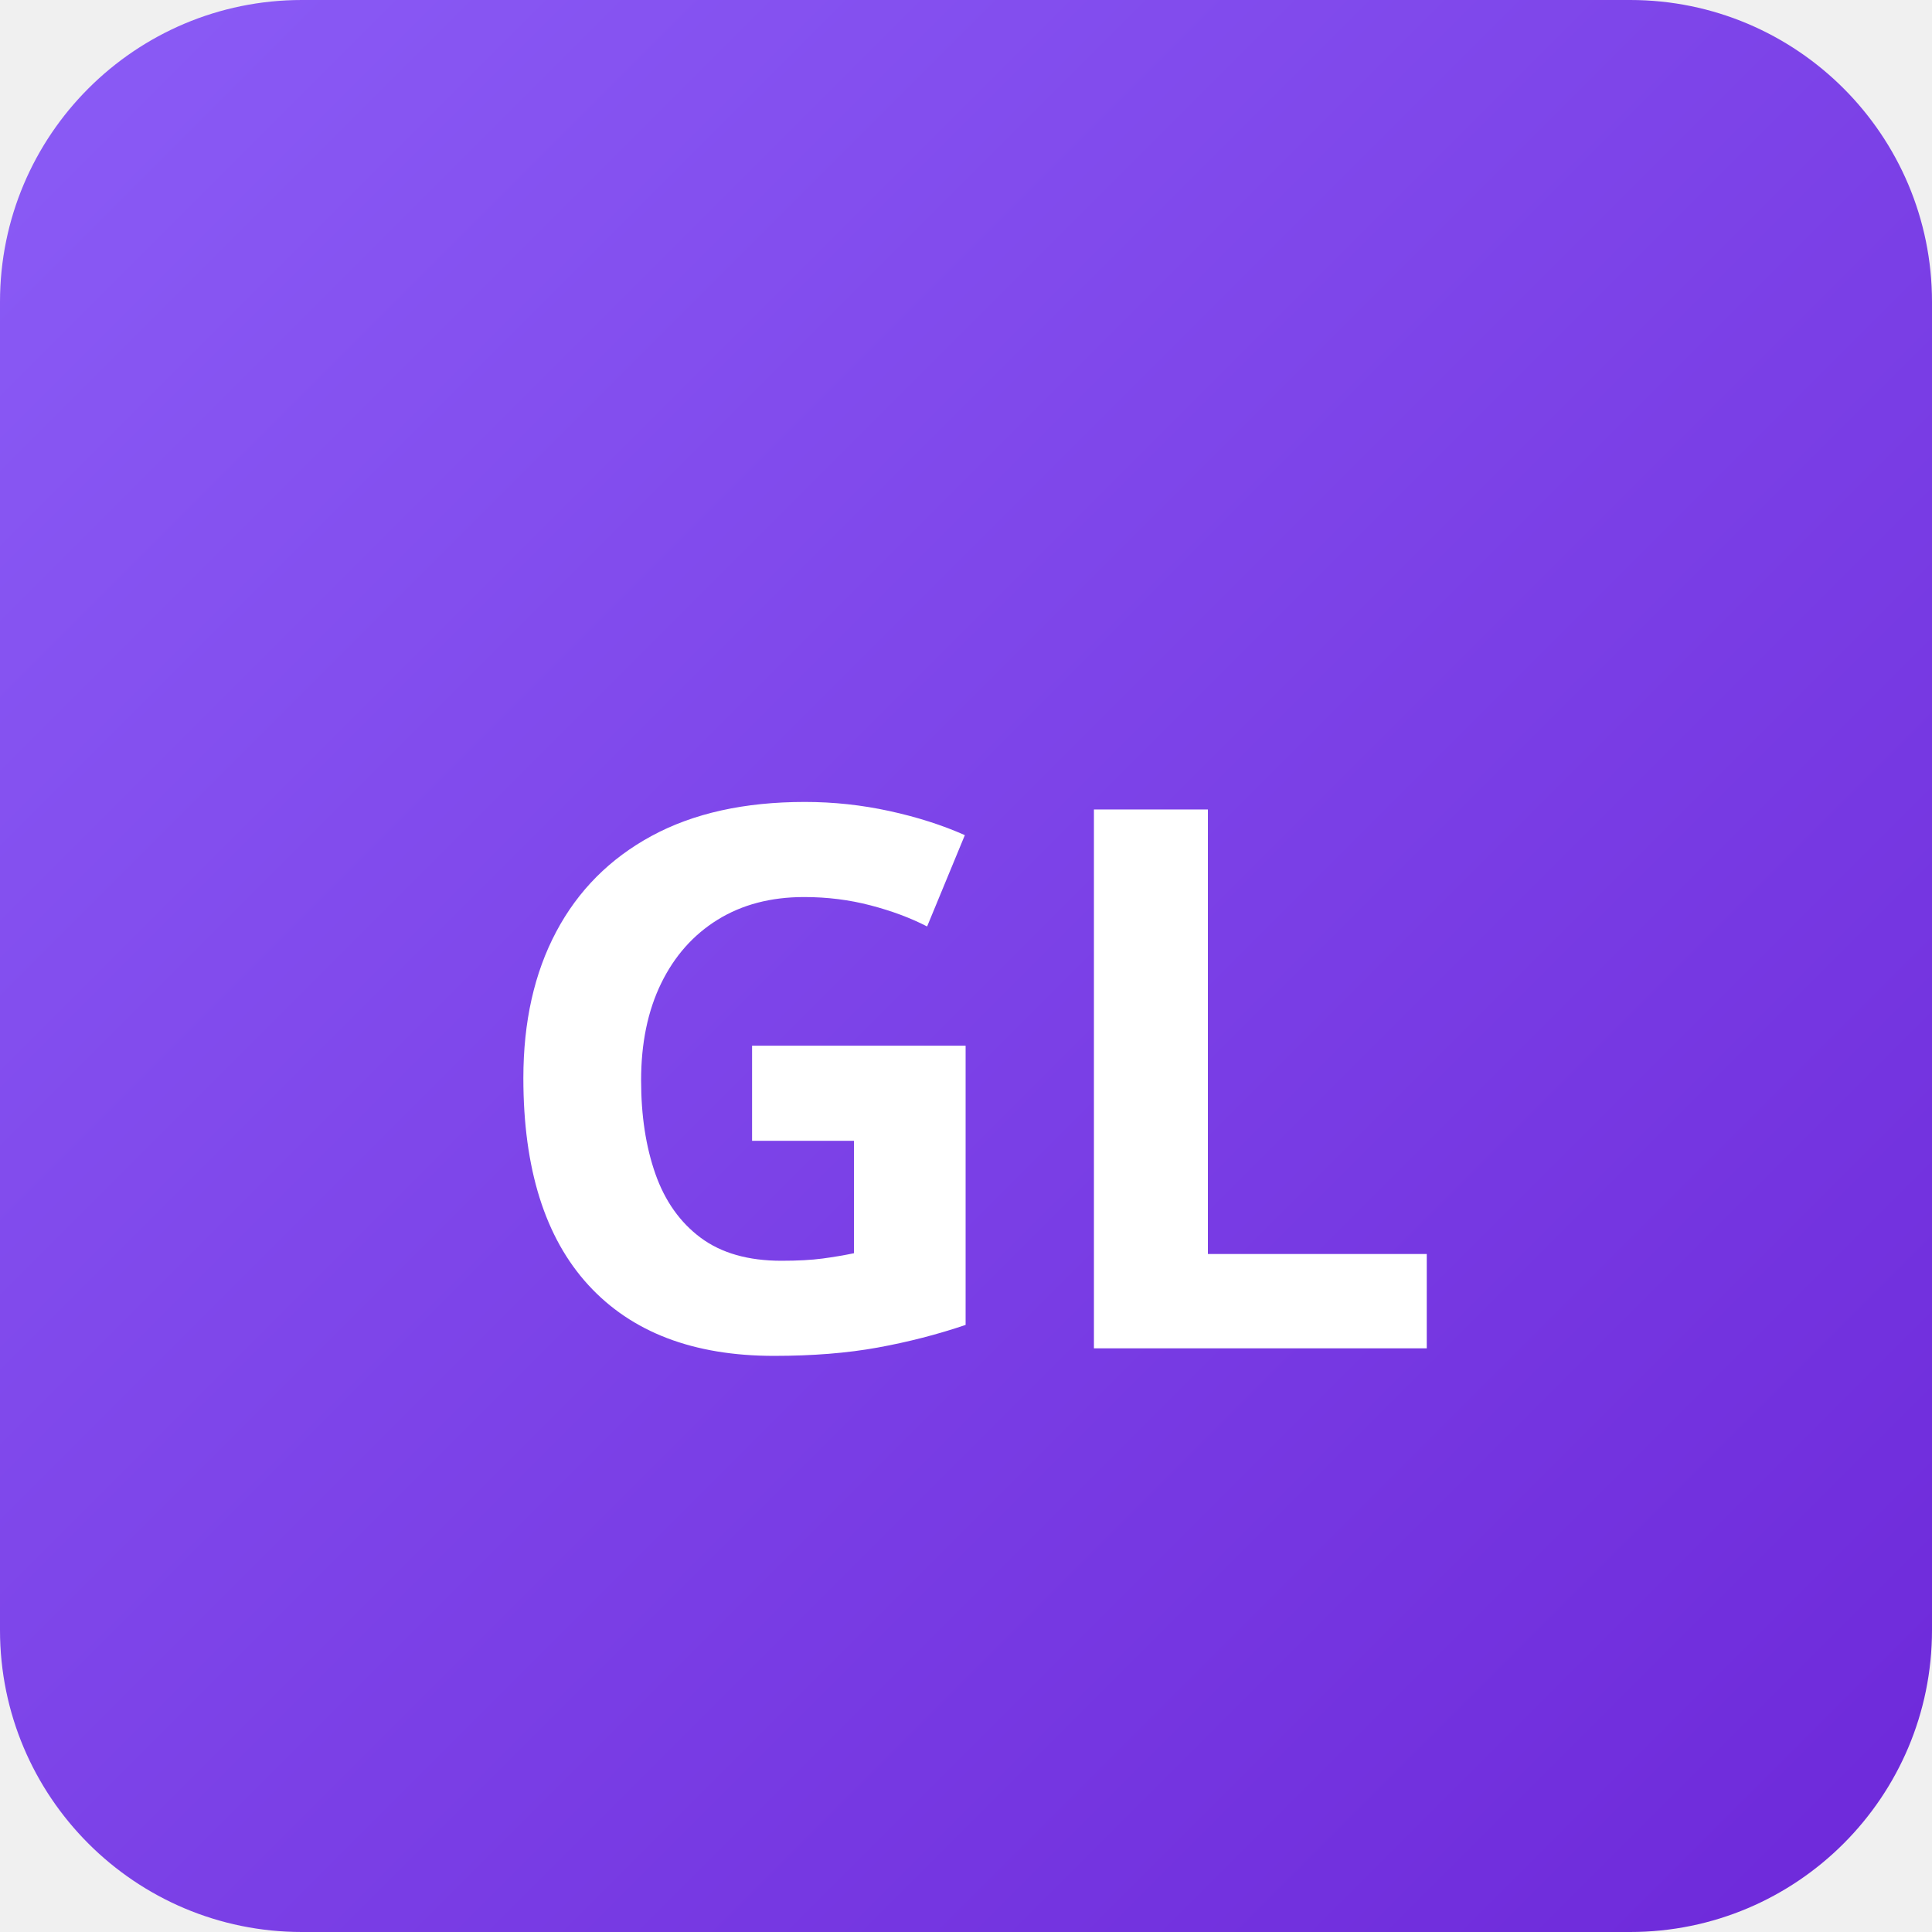
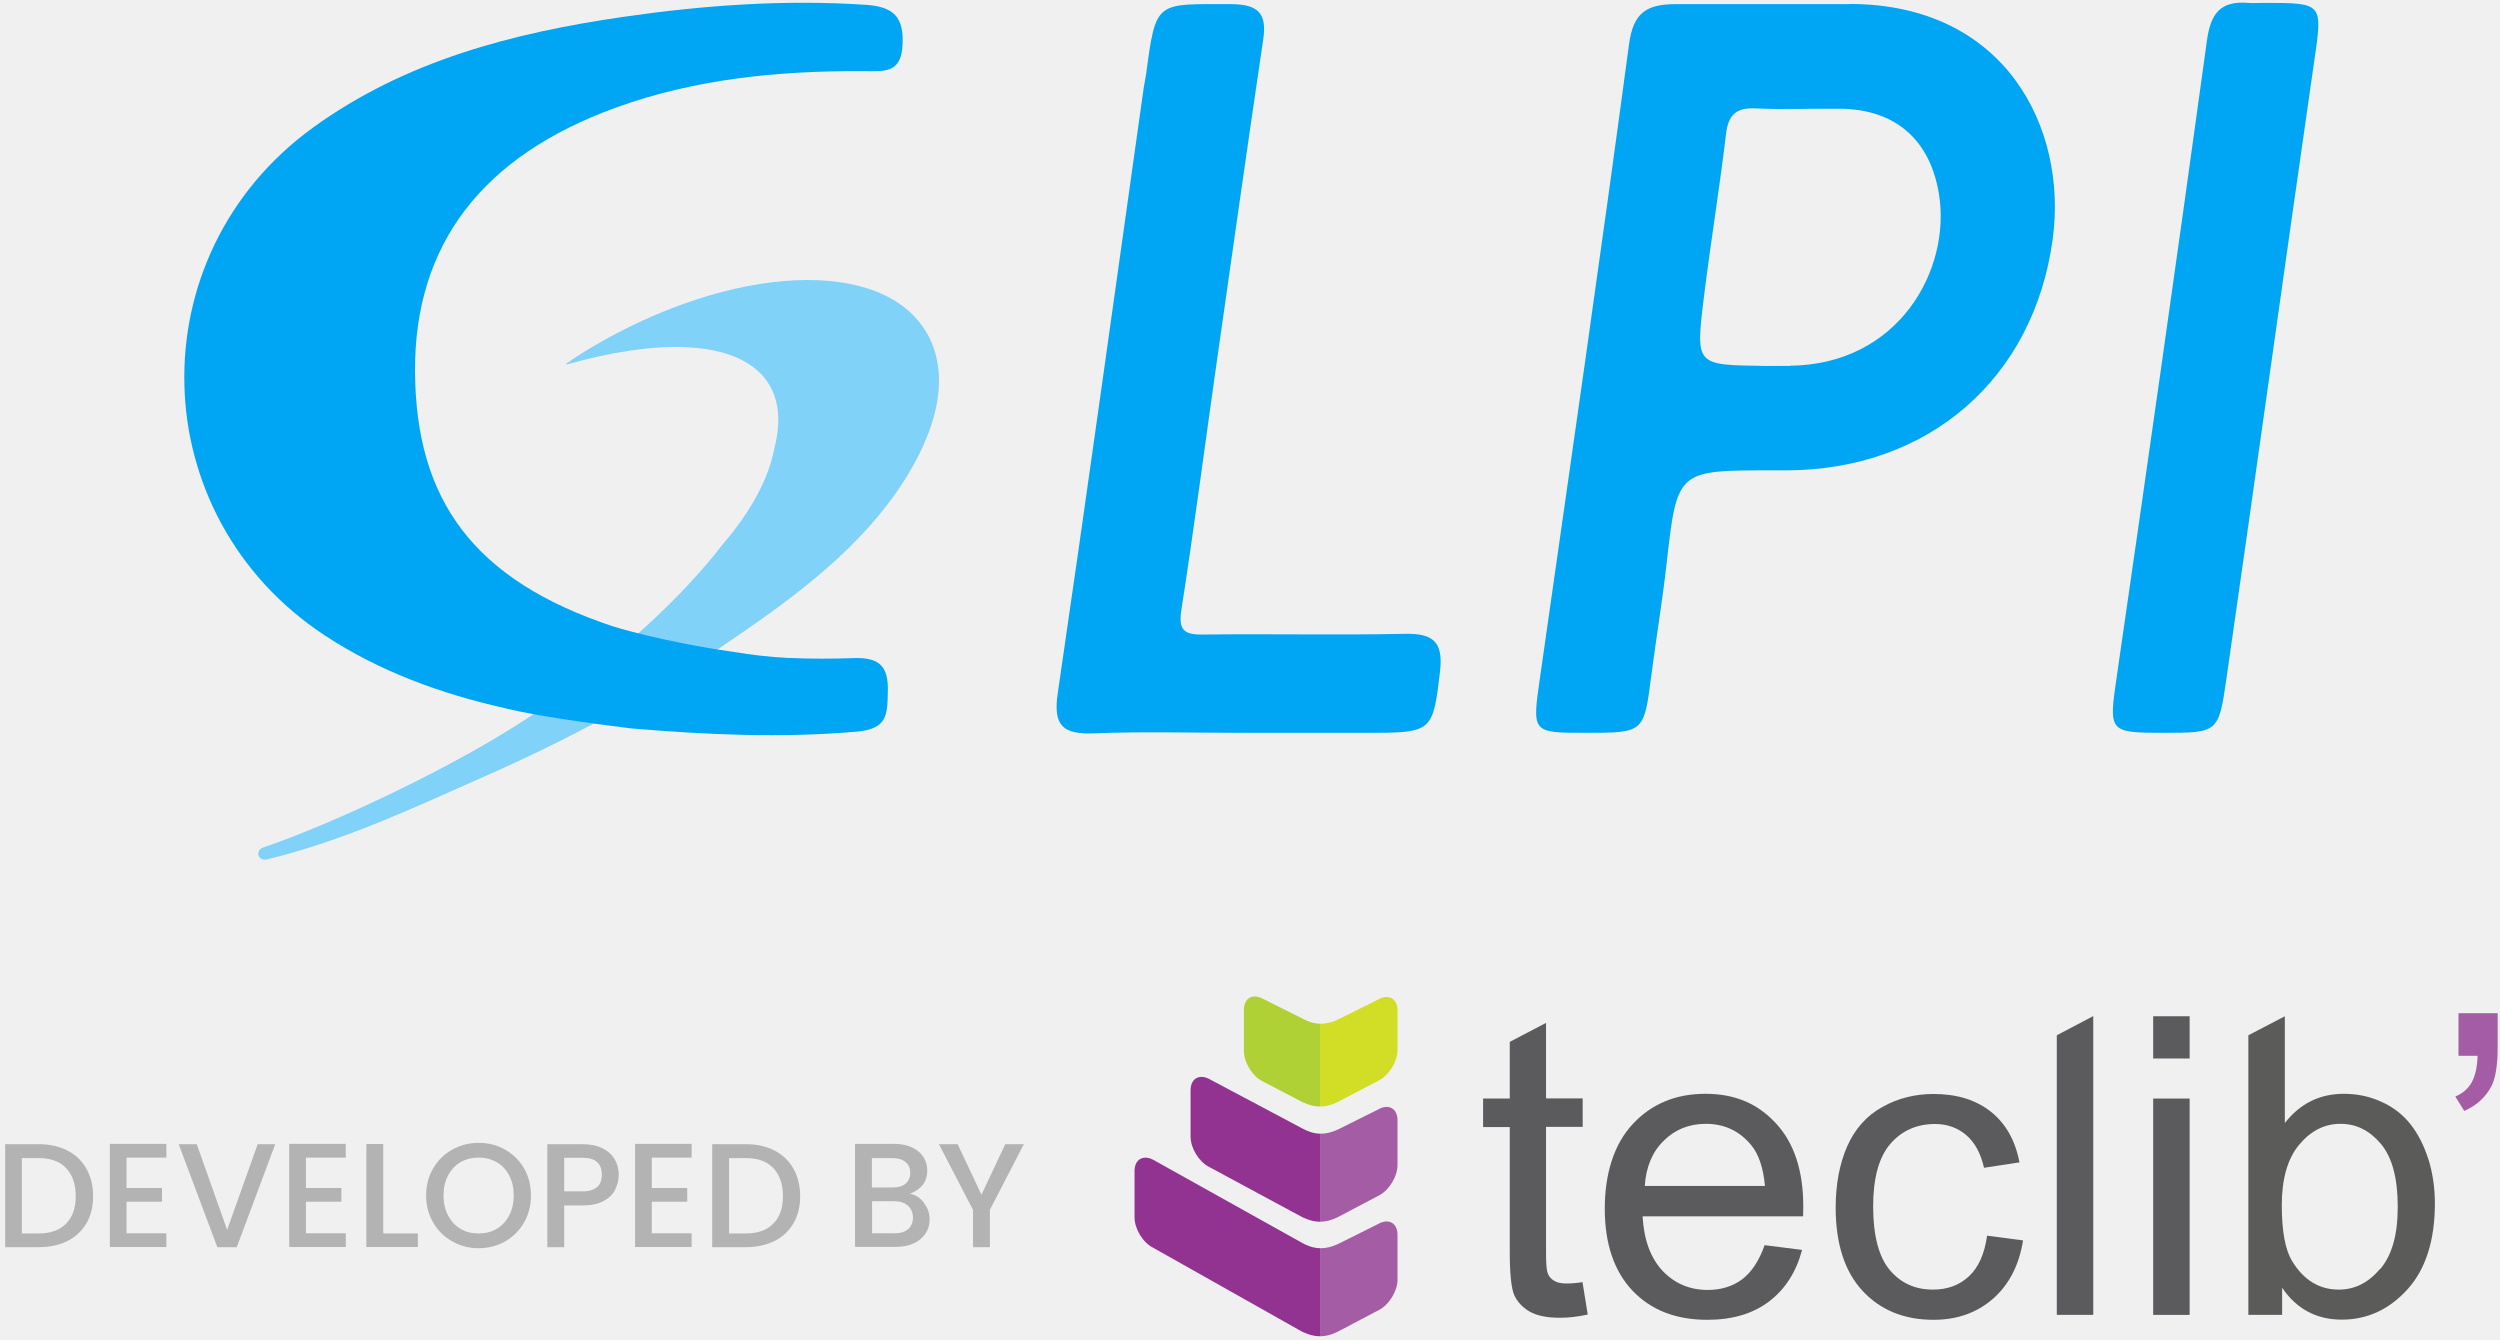
- <svg xmlns="http://www.w3.org/2000/svg" viewBox="0 0 512 512" width="512" height="512">
+ <svg xmlns="http://www.w3.org/2000/svg" width="433" height="232" viewBox="0 0 433 232" fill="none">
+   <g clip-path="url(#clip0_56_97)">
+     <path d="M214.842 126.922C206.399 126.922 197.955 126.678 189.511 127.013C184.26 127.226 182.357 125.826 183.186 120.193C188.313 85.239 193.134 50.255 198.077 15.301C198.2 14.479 198.385 13.656 198.507 12.834C200.227 0.016 200.135 0.716 213.123 0.716C217.974 0.716 219.479 2.33 218.773 6.927C215.978 25.744 213.338 44.561 210.636 63.408C208.64 77.475 206.798 91.572 204.618 105.609C204.065 109.11 205.047 109.963 208.364 109.902C219.97 109.749 231.577 110.023 243.183 109.78C248.127 109.658 250 111.059 249.416 116.235C248.219 126.557 248.065 126.922 237.595 126.922C230.011 126.922 222.396 126.922 214.812 126.922H214.842Z" fill="#00A5F3" />
+     <path d="M374.693 126.922C365.236 126.922 365.236 126.739 366.587 117.422C371.929 80.642 377.18 43.83 382.246 6.989C382.891 2.3 384.611 0.107 389.37 0.503C390.199 0.564 391.059 0.503 391.888 0.503C402.542 0.503 402.297 0.442 400.761 11.008C395.634 46.571 390.721 82.133 385.593 117.696C384.273 126.953 384.058 126.922 374.662 126.922H374.693Z" fill="#00A5F3" />
+     <path d="M320.315 0.716H290.285C285.158 0.716 282.885 2.208 282.148 7.658C277.236 44.348 271.954 80.702 266.735 117.331C265.353 126.922 265.261 126.922 274.656 126.922C284.728 126.922 284.728 126.922 285.987 117.148C286.816 110.724 287.89 104.33 288.627 97.875C290.469 81.464 290.408 81.464 306.712 81.464C307.572 81.464 308.401 81.464 309.261 81.464C333.978 81.464 352.279 65.6 355.533 41.364C358.113 22.273 347.396 0.686 320.315 0.686V0.716ZM310.029 63.378C308.585 63.378 307.112 63.378 305.607 63.378C293.755 63.195 293.663 63.378 295.075 51.777C296.242 42.247 297.808 32.747 298.944 23.217C299.343 19.807 300.756 18.589 304.195 18.772C309.015 19.015 313.897 18.772 318.749 18.833C328.359 18.924 334.378 24.313 335.851 33.752C337.878 46.692 328.943 63.134 310.029 63.347V63.378Z" fill="#00A5F3" />
+     <path d="M160.556 57.745C153.033 44.47 126.872 45.627 102.155 60.333C100.773 61.155 99.453 62.038 98.163 62.921C98.163 62.921 98.071 63.043 98.102 63.073C98.102 63.134 98.194 63.134 98.255 63.104C113.577 58.78 126.105 58.963 131.754 64.717C134.856 67.884 135.5 72.421 134.088 77.779C133.105 82.956 130.004 88.649 125.245 94.191C117.814 103.843 106.361 114.347 92.084 123.908C78.942 132.707 57.725 142.664 45.535 146.804C45.535 146.804 45.351 146.865 45.258 146.926C44.736 147.261 44.583 147.961 44.921 148.449C45.197 148.844 45.811 148.966 46.272 148.844C59.813 145.556 71.941 139.771 84.622 134.169C98.501 128.018 111.857 120.863 124.447 112.368C135.685 104.787 147.291 96.596 155.151 85.422C160.494 77.84 165.622 66.697 160.556 57.714V57.745Z" fill="#80D2F8" />
+     <path d="M106.793 18.589C120.579 13.626 134.919 12.256 149.411 12.317C153.004 12.317 156.074 12.865 156.32 7.78C156.566 3.061 154.877 1.173 150.025 0.838C135.932 -0.106 121.93 0.899 108.052 2.908C88.861 5.679 70.254 10.49 54.226 22.09C23.644 44.256 24.688 89.258 56.252 110.054C65.802 116.326 76.364 120.163 87.479 122.659C93.958 124.303 107.468 125.917 109.341 126.161C122.36 127.257 135.348 127.866 148.459 126.709C153.833 126.222 153.679 123.573 153.771 119.797C153.894 115.565 152.451 113.829 147.968 113.982C144.191 114.103 140.415 114.134 136.669 113.951C136.669 113.951 136.515 113.951 136.454 113.951C133.26 113.799 130.067 113.403 126.905 112.886C114.5 111.12 106.209 108.501 106.209 108.501C82.045 100.493 72.004 86.64 71.881 64.322C71.758 42.338 83.549 26.993 106.731 18.619L106.793 18.589Z" fill="#00A5F3" />
+   </g>
+   <path d="M228.628 177.309C227.459 177.28 226.435 176.898 225.441 176.34L218.63 172.931C216.876 172.049 215.443 172.931 215.443 174.9V182.011C215.443 183.98 216.847 186.331 218.601 187.243L225.471 190.828C225.617 190.916 225.792 190.975 225.938 191.034C226.786 191.416 227.663 191.651 228.628 191.651V177.309Z" fill="#AFD136" />
+   <path d="M228.63 196.352C227.46 196.323 226.437 195.941 225.443 195.383L209.394 186.86C207.639 185.978 206.207 186.86 206.207 188.829V196.852C206.207 198.821 207.61 201.172 209.364 202.083L225.502 210.782C225.648 210.87 225.823 210.929 225.969 210.988C226.817 211.37 227.694 211.605 228.659 211.605V196.352H228.63Z" fill="#923392" />
+   <path d="M228.629 216.19C227.46 216.161 226.437 215.778 225.443 215.22L199.687 200.849C197.933 199.968 196.501 200.849 196.501 202.818V210.841C196.501 212.81 197.904 215.161 199.658 216.072L225.472 230.619C225.618 230.708 225.794 230.766 225.94 230.825C226.788 231.207 227.665 231.442 228.629 231.442V216.19Z" fill="#923392" />
+   <path d="M238.892 173.018L231.817 176.545C230.648 177.103 229.624 177.338 228.63 177.309V191.65C229.595 191.65 230.618 191.415 231.758 190.828L238.892 187.095C240.616 186.184 242.049 183.833 242.049 181.864V174.987C242.049 173.018 240.616 172.137 238.862 173.018" fill="#D2DD26" />
+   <path d="M238.892 192.062L231.817 195.588C230.648 196.147 229.624 196.382 228.63 196.352V211.605C229.595 211.605 230.618 211.37 231.758 210.782L238.892 207.02C240.616 206.109 242.049 203.758 242.049 201.789V194.031C242.049 192.062 240.616 191.18 238.862 192.062" fill="#A45CA4" />
+   <path d="M238.892 211.899L231.817 215.425C230.648 215.984 229.624 216.219 228.63 216.189V231.442C229.595 231.442 230.618 231.207 231.758 230.619L238.892 226.857C240.616 225.946 242.049 223.595 242.049 221.626V213.868C242.049 211.899 240.616 211.017 238.862 211.899" fill="#A45CA4" />
+   <path d="M305.603 215.66L312.122 216.483C311.099 220.303 309.199 223.301 306.393 225.417C303.615 227.533 300.049 228.591 295.722 228.591C290.255 228.591 285.958 226.916 282.742 223.536C279.556 220.157 277.948 215.425 277.948 209.342C277.948 203.258 279.556 198.145 282.801 194.677C286.016 191.209 290.226 189.446 295.371 189.446C300.517 189.446 304.434 191.15 307.591 194.56C310.748 197.969 312.327 202.759 312.327 208.96C312.327 209.342 312.327 209.9 312.298 210.664H284.496C284.73 214.779 285.899 217.923 287.975 220.127C290.051 222.302 292.653 223.419 295.781 223.419C298.09 223.419 300.078 222.801 301.715 221.597C303.352 220.362 304.639 218.423 305.603 215.748M284.876 205.404H305.691C305.399 202.259 304.609 199.879 303.294 198.321C301.277 195.882 298.675 194.648 295.459 194.648C292.565 194.648 290.109 195.617 288.15 197.586C286.163 199.526 285.081 202.142 284.876 205.433" fill="#5B5A5D" />
+   <path d="M344.162 214.015L350.389 214.837C349.717 219.128 347.962 222.508 345.185 224.947C342.379 227.386 338.958 228.591 334.895 228.591C329.808 228.591 325.686 226.916 322.587 223.566C319.488 220.216 317.939 215.396 317.939 209.166C317.939 205.11 318.611 201.583 319.927 198.556C321.272 195.53 323.289 193.237 326.008 191.738C328.726 190.21 331.708 189.476 334.895 189.476C338.929 189.476 342.262 190.504 344.834 192.561C347.407 194.618 349.044 197.528 349.775 201.319L343.636 202.259C343.051 199.732 342.028 197.851 340.537 196.587C339.046 195.324 337.263 194.677 335.158 194.677C331.971 194.677 329.399 195.823 327.411 198.116C325.423 200.408 324.429 204.052 324.429 208.989C324.429 213.926 325.394 217.688 327.294 219.951C329.223 222.243 331.708 223.36 334.807 223.36C337.292 223.36 339.368 222.596 341.005 221.068C342.671 219.54 343.723 217.189 344.162 214.015Z" fill="#5B5A5D" />
+   <path d="M372.929 176.016H379.244V183.334H372.929V176.016ZM372.929 190.27H379.244V227.739H372.929V190.27Z" fill="#5B5A5D" />
+   <path d="M425.814 182.863V175.487H432.596V181.305C432.596 184.45 432.245 186.713 431.514 188.123C430.52 190.034 428.942 191.474 426.808 192.414L425.258 189.916C426.515 189.387 427.451 188.594 428.094 187.477C428.708 186.36 429.059 184.832 429.117 182.863H425.814Z" fill="#A45CA4" />
+   <path d="M356.237 179.307V227.739H362.552V175.986L356.237 179.307Z" fill="#5B5A5D" />
+   <path d="M420.61 200.82C419.85 198.439 418.827 196.412 417.511 194.737C416.195 193.061 414.5 191.739 412.454 190.828C410.407 189.887 408.244 189.447 405.934 189.447C401.783 189.447 398.392 191.122 395.732 194.501V176.016L389.417 179.308V227.739H395.264V223.037C397.778 226.74 401.228 228.562 405.613 228.562C409.998 228.562 413.828 226.799 416.985 223.302C420.142 219.805 421.721 214.838 421.721 208.402C421.721 205.698 421.341 203.171 420.61 200.79M412.249 219.746C410.232 222.156 407.864 223.36 405.087 223.36C401.695 223.36 399.006 221.715 397.018 218.453C395.79 216.454 395.205 213.222 395.205 208.725C395.205 204.229 396.199 200.673 398.217 198.263C400.234 195.853 402.602 194.648 405.379 194.648C408.156 194.648 410.436 195.824 412.395 198.146C414.324 200.467 415.289 204.082 415.289 208.99C415.289 213.898 414.295 217.365 412.278 219.775" fill="#5B5B5A" />
+   <path d="M274.119 222.066C272.979 222.243 272.043 222.302 271.342 222.302C270.406 222.302 269.675 222.155 269.178 221.831C268.681 221.537 268.301 221.126 268.097 220.597C267.863 220.068 267.775 218.922 267.775 217.1V195.176H274.119V190.239H267.775V177.161L261.49 180.453V190.269H256.871V195.206H261.49V216.777C261.49 220.597 261.753 223.095 262.25 224.271C262.776 225.446 263.653 226.416 264.91 227.151C266.167 227.885 267.95 228.238 270.231 228.238C271.634 228.238 273.213 228.062 274.996 227.68L274.09 222.066H274.119Z" fill="#5B5A5D" />
+   <path d="M11.654 199.262C13.087 199.997 14.168 201.025 14.958 202.406C15.718 203.758 16.127 205.345 16.127 207.167C16.127 208.989 15.747 210.547 14.958 211.899C14.168 213.221 13.087 214.25 11.654 214.955C10.222 215.66 8.585 216.013 6.684 216.013H0.896V198.174H6.684C8.585 198.174 10.222 198.527 11.654 199.262ZM11.45 211.928C12.56 210.811 13.116 209.224 13.116 207.167C13.116 205.11 12.56 203.494 11.45 202.318C10.339 201.143 8.76 200.584 6.684 200.584H3.79V213.633H6.684C8.76 213.633 10.339 213.074 11.45 211.928Z" fill="#B3B3B3" />
+   <path d="M21.916 200.525V205.756H28.055V208.137H21.916V213.603H28.815V215.984H19.022V198.116H28.815V200.496H21.916V200.525Z" fill="#B3B3B3" />
+   <path d="M47.671 198.174L41.005 216.013H37.643L30.949 198.174H34.077L39.339 213.015L44.63 198.174H47.7H47.671Z" fill="#B3B3B3" />
+   <path d="M52.99 200.525V205.756H59.13V208.137H52.99V213.603H59.89V215.984H50.096V198.116H59.89V200.496H52.99V200.525Z" fill="#B3B3B3" />
+   <path d="M66.379 213.633H72.372V215.984H63.456V198.145H66.379V213.603V213.633Z" fill="#B3B3B3" />
+   <path d="M78.337 215.013C76.963 214.249 75.853 213.162 75.034 211.751C74.215 210.37 73.806 208.783 73.806 207.049C73.806 205.315 74.215 203.728 75.034 202.347C75.853 200.966 76.934 199.879 78.337 199.114C79.712 198.35 81.232 197.939 82.898 197.939C84.564 197.939 86.085 198.321 87.488 199.114C88.862 199.908 89.973 200.966 90.762 202.347C91.551 203.728 91.961 205.286 91.961 207.049C91.961 208.812 91.551 210.37 90.762 211.751C89.973 213.133 88.862 214.22 87.488 215.013C86.114 215.807 84.564 216.189 82.898 216.189C81.232 216.189 79.741 215.807 78.337 215.013ZM86.026 212.839C86.932 212.31 87.663 211.516 88.189 210.517C88.716 209.518 88.979 208.372 88.979 207.049C88.979 205.727 88.716 204.581 88.189 203.581C87.663 202.582 86.962 201.818 86.026 201.289C85.091 200.76 84.067 200.496 82.898 200.496C81.729 200.496 80.676 200.76 79.77 201.289C78.864 201.818 78.133 202.582 77.607 203.581C77.08 204.581 76.817 205.727 76.817 207.049C76.817 208.372 77.08 209.518 77.607 210.517C78.133 211.516 78.834 212.28 79.77 212.839C80.705 213.397 81.729 213.632 82.898 213.632C84.067 213.632 85.12 213.368 86.026 212.839Z" fill="#B3B3B3" />
+   <path d="M106.577 206.051C106.139 206.844 105.466 207.52 104.531 208.02C103.595 208.519 102.397 208.784 100.935 208.784H97.719V216.013H94.796V198.174H100.906C102.28 198.174 103.42 198.41 104.355 198.88C105.291 199.35 105.993 199.997 106.46 200.79C106.928 201.584 107.162 202.495 107.162 203.494C107.162 204.405 106.957 205.257 106.519 206.051H106.577ZM103.42 205.61C103.975 205.11 104.239 204.405 104.239 203.464C104.239 201.525 103.128 200.526 100.935 200.526H97.719V206.344H100.935C102.046 206.344 102.865 206.08 103.42 205.58V205.61Z" fill="#B3B3B3" />
+   <path d="M112.89 200.525V205.756H119.029V208.137H112.89V213.603H119.79V215.984H109.996V198.116H119.79V200.496H112.89V200.525Z" fill="#B3B3B3" />
+   <path d="M134.116 199.262C135.548 199.997 136.63 201.025 137.419 202.406C138.179 203.758 138.588 205.345 138.588 207.167C138.588 208.989 138.208 210.547 137.419 211.899C136.63 213.221 135.548 214.25 134.116 214.955C132.683 215.66 131.046 216.013 129.146 216.013H123.357V198.174H129.146C131.046 198.174 132.683 198.527 134.116 199.262ZM133.94 211.928C135.051 210.811 135.607 209.224 135.607 207.167C135.607 205.11 135.051 203.494 133.94 202.318C132.829 201.143 131.251 200.584 129.175 200.584H126.281V213.633H129.175C131.251 213.633 132.829 213.074 133.94 211.928Z" fill="#B3B3B3" />
+   <path d="M160.018 208.343C160.69 209.195 161.012 210.135 161.012 211.193C161.012 212.104 160.778 212.927 160.31 213.633C159.842 214.338 159.17 214.926 158.293 215.337C157.416 215.748 156.364 215.954 155.194 215.954H148.09V198.116H154.843C156.042 198.116 157.094 198.321 157.971 198.733C158.849 199.144 159.492 199.703 159.93 200.378C160.369 201.084 160.603 201.848 160.603 202.7C160.603 203.729 160.339 204.581 159.784 205.257C159.229 205.933 158.498 206.432 157.591 206.756C158.556 206.932 159.345 207.432 160.018 208.284V208.343ZM151.014 205.668H154.61C155.574 205.668 156.305 205.463 156.831 205.022C157.358 204.581 157.65 203.964 157.65 203.141C157.65 202.318 157.387 201.701 156.831 201.26C156.305 200.819 155.545 200.584 154.61 200.584H151.014V205.698V205.668ZM157.27 212.898C157.825 212.428 158.118 211.752 158.118 210.899C158.118 210.047 157.825 209.342 157.241 208.813C156.656 208.313 155.867 208.049 154.873 208.049H151.043V213.603H154.96C155.954 213.603 156.714 213.368 157.27 212.898Z" fill="#B3B3B3" />
+   <path d="M177.325 198.174L171.449 209.548V216.013H168.525V209.548L162.62 198.174H165.865L169.987 206.932L174.109 198.174H177.325Z" fill="#B3B3B3" />
  <defs>
-     <linearGradient id="g" x1="0%" y1="0%" x2="100%" y2="100%">
-       <stop offset="0%" stop-color="#8b5cf6" />
-       <stop offset="100%" stop-color="#6d28d9" />
-     </linearGradient>
+     <clipPath id="clip0_56_97">
+       <rect width="369.626" height="148.433" fill="white" transform="translate(31.9331 0.472656)" />
+     </clipPath>
  </defs>
-   <rect width="512" height="512" rx="80" fill="url(#g)" />
-   <text x="50%" y="56%" dominant-baseline="middle" text-anchor="middle" font-size="200" font-family="system-ui,sans-serif" font-weight="bold" fill="#fff">GL</text>
</svg>
